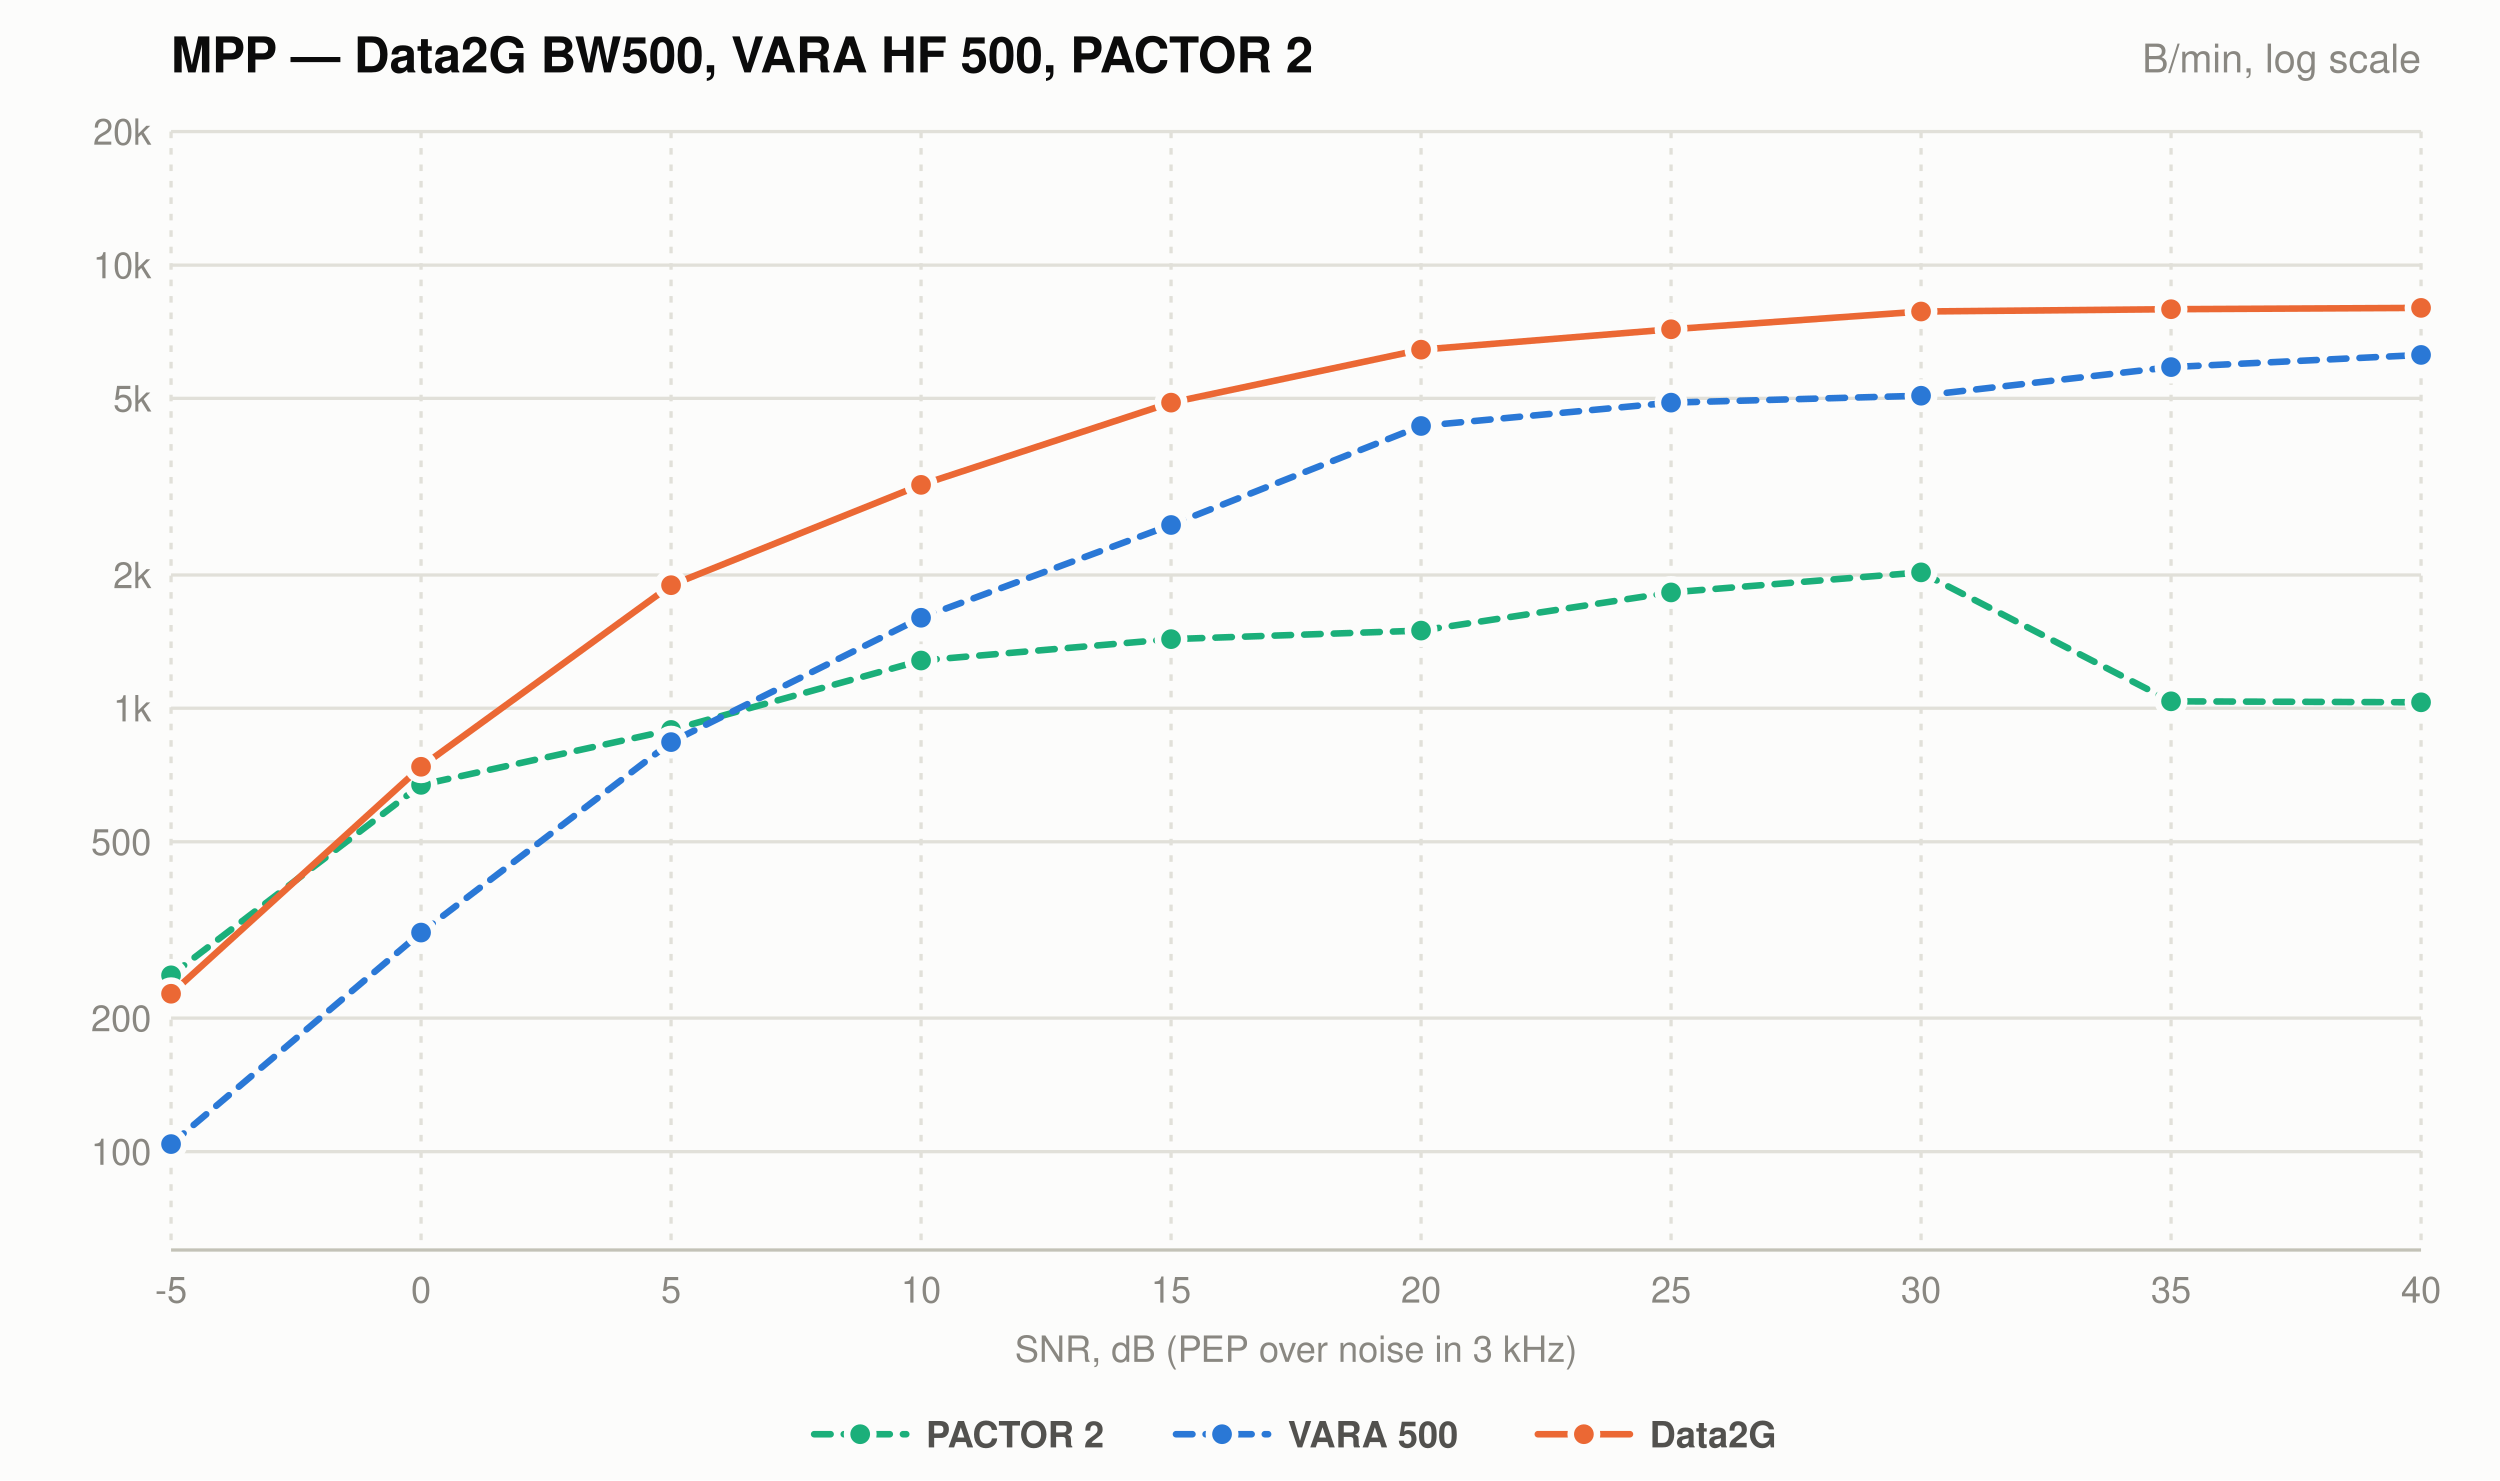
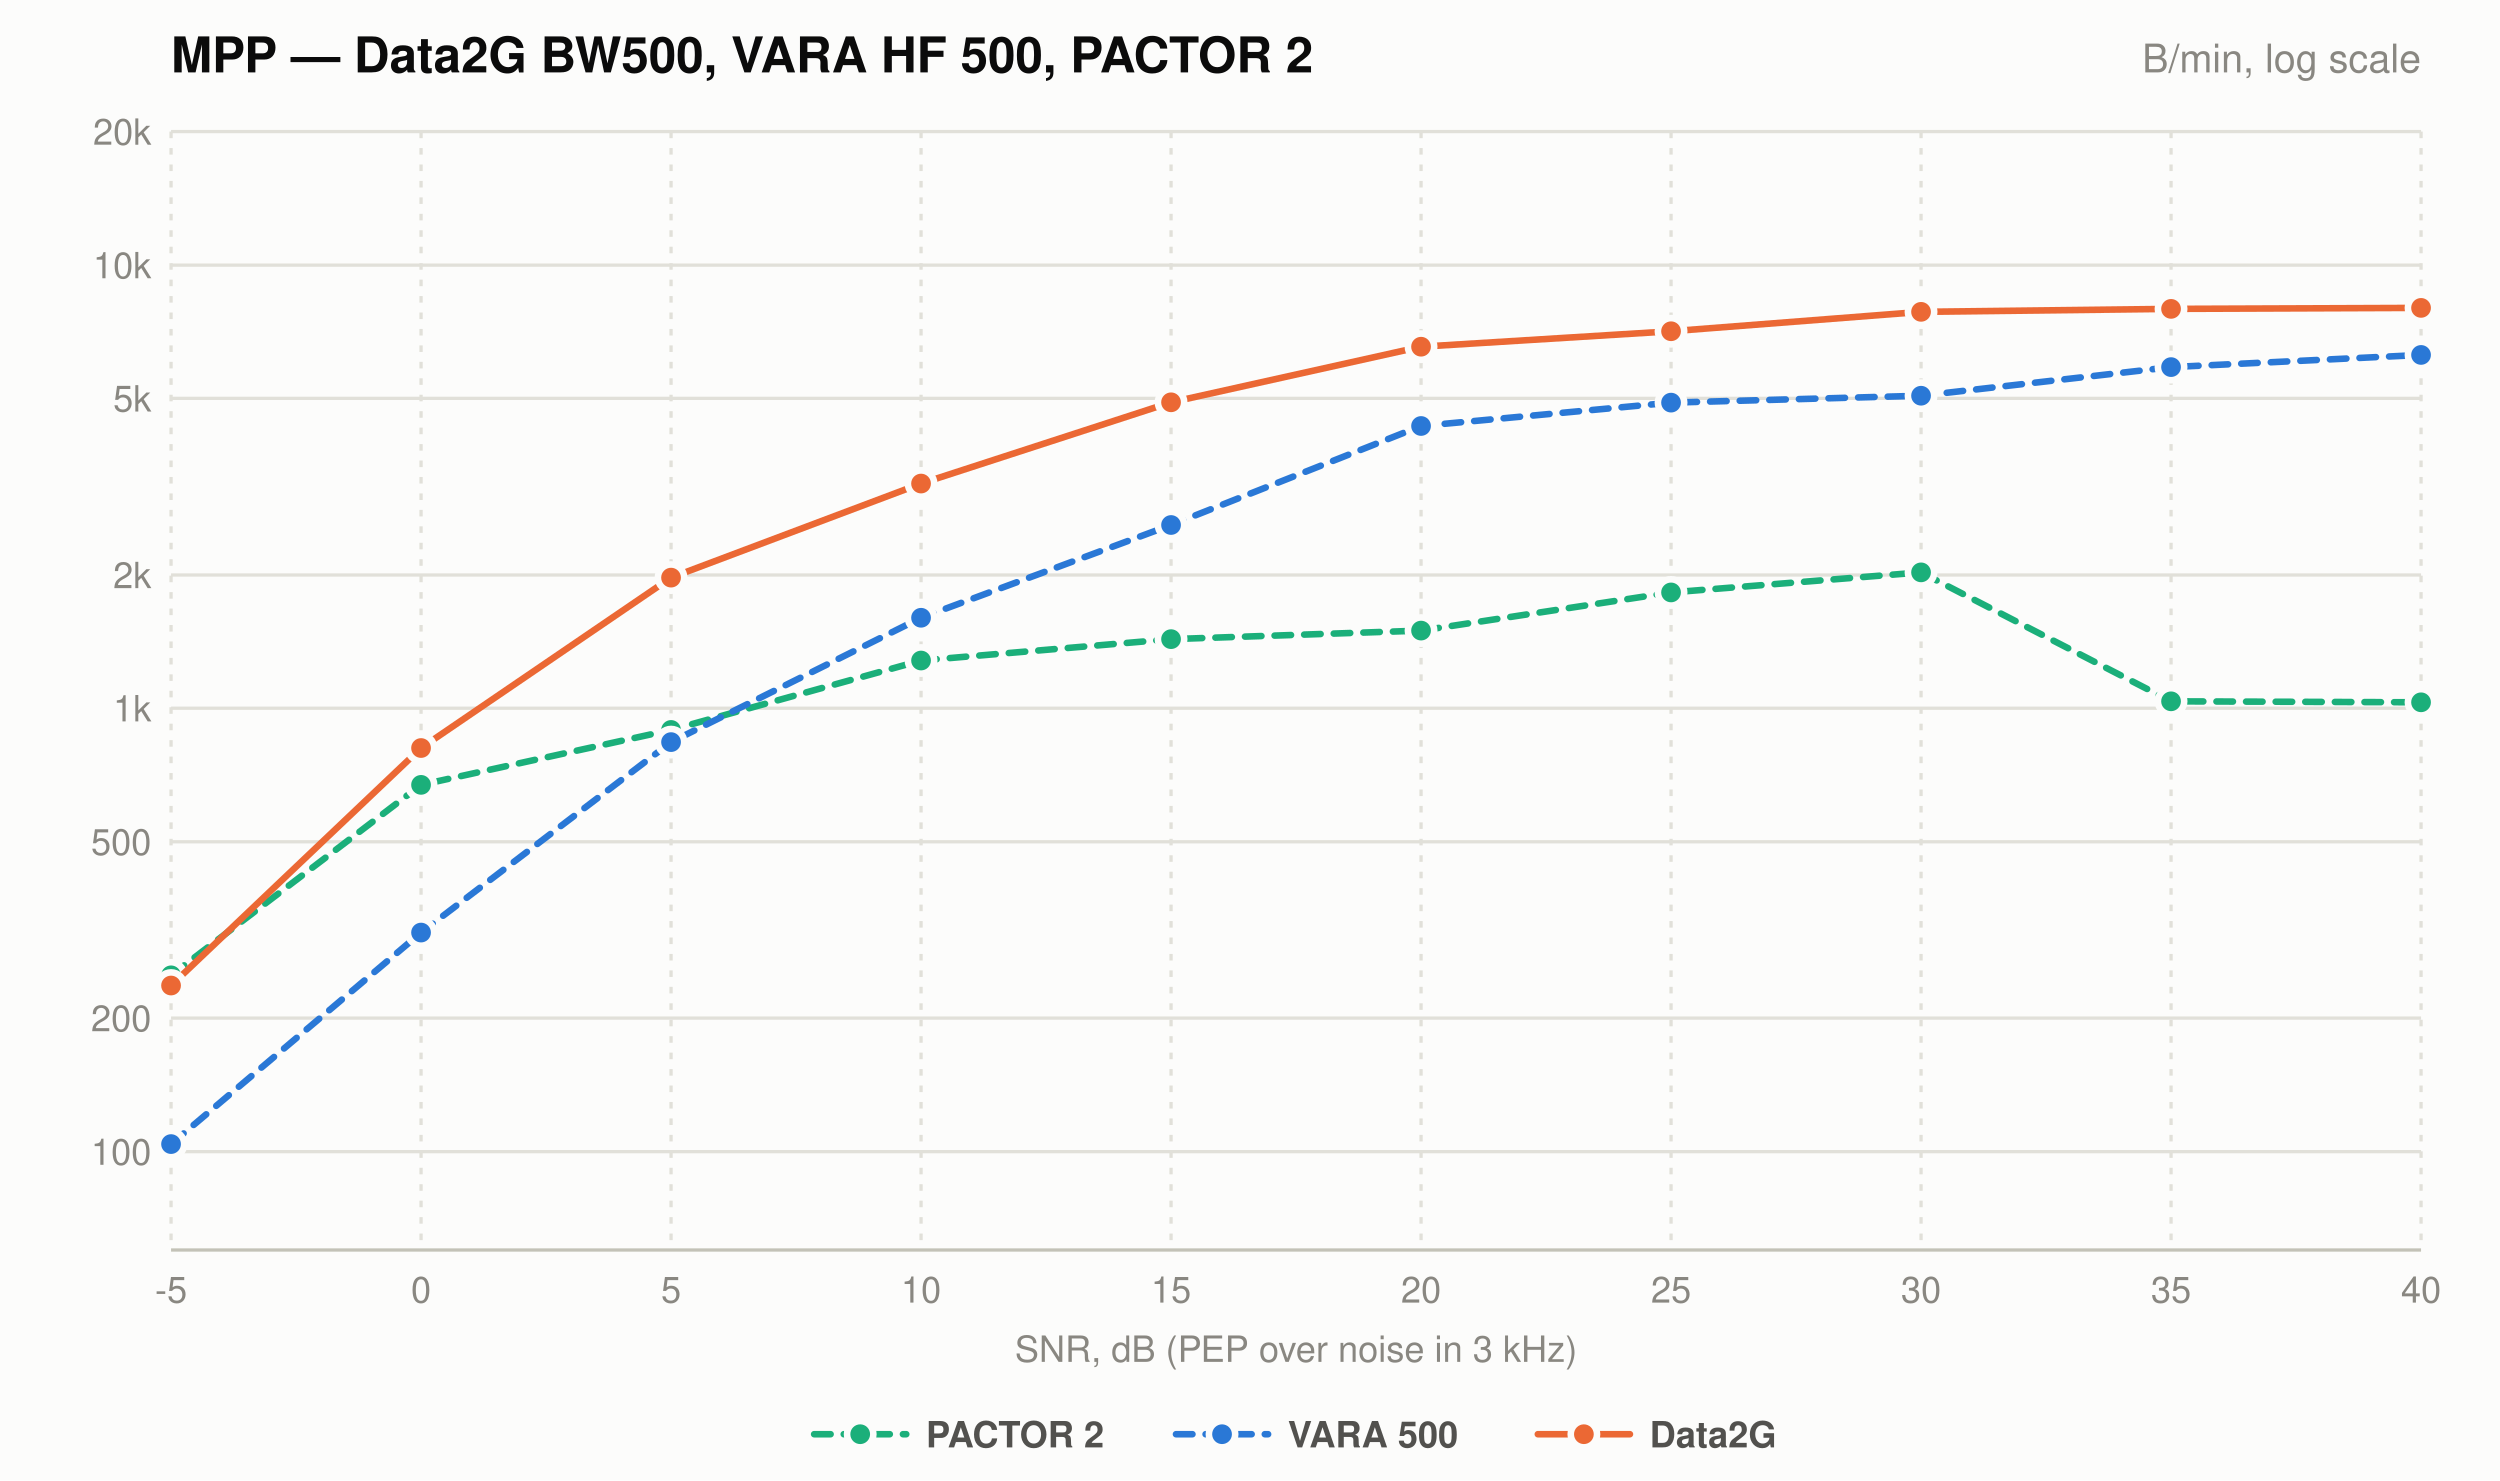
<svg xmlns="http://www.w3.org/2000/svg" viewBox="0 0 760 450" width="760" height="450" font-family="-apple-system, BlinkMacSystemFont, 'Segoe UI', Helvetica, Arial, sans-serif">
  <rect width="760" height="450" fill="#fcfcfb" />
  <text x="52" y="22" font-size="15" font-weight="600" fill="#0b0b0b">MPP — Data2G BW500, VARA HF 500, PACTOR 2</text>
  <text x="736" y="22" font-size="12" fill="#898781" text-anchor="end">B/min, log scale</text>
  <line x1="52" x2="736" y1="350.1" y2="350.1" stroke="#e1e0d9" />
  <text x="46" y="354.1" font-size="11" fill="#898781" text-anchor="end">100</text>
  <line x1="52" x2="736" y1="309.5" y2="309.5" stroke="#e1e0d9" />
  <text x="46" y="313.5" font-size="11" fill="#898781" text-anchor="end">200</text>
  <line x1="52" x2="736" y1="255.9" y2="255.9" stroke="#e1e0d9" />
  <text x="46" y="259.9" font-size="11" fill="#898781" text-anchor="end">500</text>
  <line x1="52" x2="736" y1="215.3" y2="215.3" stroke="#e1e0d9" />
  <text x="46" y="219.3" font-size="11" fill="#898781" text-anchor="end">1k</text>
  <line x1="52" x2="736" y1="174.8" y2="174.8" stroke="#e1e0d9" />
  <text x="46" y="178.8" font-size="11" fill="#898781" text-anchor="end">2k</text>
  <line x1="52" x2="736" y1="121.1" y2="121.1" stroke="#e1e0d9" />
  <text x="46" y="125.1" font-size="11" fill="#898781" text-anchor="end">5k</text>
  <line x1="52" x2="736" y1="80.6" y2="80.6" stroke="#e1e0d9" />
  <text x="46" y="84.6" font-size="11" fill="#898781" text-anchor="end">10k</text>
  <line x1="52" x2="736" y1="40.0" y2="40.0" stroke="#e1e0d9" />
  <text x="46" y="44.0" font-size="11" fill="#898781" text-anchor="end">20k</text>
  <line x1="52.0" x2="52.0" y1="40" y2="380" stroke="#e1e0d9" stroke-dasharray="2 3" />
  <text x="52.0" y="396" font-size="11" fill="#898781" text-anchor="middle">-5</text>
  <line x1="128.0" x2="128.0" y1="40" y2="380" stroke="#e1e0d9" stroke-dasharray="2 3" />
  <text x="128.0" y="396" font-size="11" fill="#898781" text-anchor="middle">0</text>
  <line x1="204.0" x2="204.0" y1="40" y2="380" stroke="#e1e0d9" stroke-dasharray="2 3" />
  <text x="204.0" y="396" font-size="11" fill="#898781" text-anchor="middle">5</text>
  <line x1="280.0" x2="280.0" y1="40" y2="380" stroke="#e1e0d9" stroke-dasharray="2 3" />
  <text x="280.0" y="396" font-size="11" fill="#898781" text-anchor="middle">10</text>
  <line x1="356.0" x2="356.0" y1="40" y2="380" stroke="#e1e0d9" stroke-dasharray="2 3" />
  <text x="356.0" y="396" font-size="11" fill="#898781" text-anchor="middle">15</text>
  <line x1="432.0" x2="432.0" y1="40" y2="380" stroke="#e1e0d9" stroke-dasharray="2 3" />
  <text x="432.0" y="396" font-size="11" fill="#898781" text-anchor="middle">20</text>
  <line x1="508.0" x2="508.0" y1="40" y2="380" stroke="#e1e0d9" stroke-dasharray="2 3" />
  <text x="508.0" y="396" font-size="11" fill="#898781" text-anchor="middle">25</text>
  <line x1="584.0" x2="584.0" y1="40" y2="380" stroke="#e1e0d9" stroke-dasharray="2 3" />
  <text x="584.0" y="396" font-size="11" fill="#898781" text-anchor="middle">30</text>
  <line x1="660.0" x2="660.0" y1="40" y2="380" stroke="#e1e0d9" stroke-dasharray="2 3" />
  <text x="660.0" y="396" font-size="11" fill="#898781" text-anchor="middle">35</text>
  <line x1="736.0" x2="736.0" y1="40" y2="380" stroke="#e1e0d9" stroke-dasharray="2 3" />
  <text x="736.0" y="396" font-size="11" fill="#898781" text-anchor="middle">40</text>
  <line x1="52" x2="736" y1="380" y2="380" stroke="#c3c2b7" />
  <text x="394.0" y="414" font-size="11" fill="#898781" text-anchor="middle">SNR, dB (PEP over noise in 3 kHz)</text>
  <path d="M52.0,296.5L128.0,238.6L204.0,221.9L280.0,200.8L356.0,194.3L432.0,191.7L508.0,180.1L584.0,174.0L660.0,213.2L736.0,213.5" fill="none" stroke="#1baf7a" stroke-width="2" stroke-linejoin="round" stroke-linecap="round" stroke-dasharray="5 4" />
  <circle cx="52.0" cy="296.5" r="4" fill="#1baf7a" stroke="#fcfcfb" stroke-width="2" />
  <circle cx="128.0" cy="238.6" r="4" fill="#1baf7a" stroke="#fcfcfb" stroke-width="2" />
  <circle cx="204.0" cy="221.9" r="4" fill="#1baf7a" stroke="#fcfcfb" stroke-width="2" />
  <circle cx="280.0" cy="200.8" r="4" fill="#1baf7a" stroke="#fcfcfb" stroke-width="2" />
  <circle cx="356.0" cy="194.3" r="4" fill="#1baf7a" stroke="#fcfcfb" stroke-width="2" />
  <circle cx="432.0" cy="191.7" r="4" fill="#1baf7a" stroke="#fcfcfb" stroke-width="2" />
  <circle cx="508.0" cy="180.1" r="4" fill="#1baf7a" stroke="#fcfcfb" stroke-width="2" />
  <circle cx="584.0" cy="174.0" r="4" fill="#1baf7a" stroke="#fcfcfb" stroke-width="2" />
  <circle cx="660.0" cy="213.2" r="4" fill="#1baf7a" stroke="#fcfcfb" stroke-width="2" />
  <circle cx="736.0" cy="213.5" r="4" fill="#1baf7a" stroke="#fcfcfb" stroke-width="2" />
  <path d="M52.0,347.8L128.0,283.5L204.0,225.6L280.0,187.8L356.0,159.6L432.0,129.5L508.0,122.4L584.0,120.3L660.0,111.6L736.0,107.9" fill="none" stroke="#2a78d6" stroke-width="2" stroke-linejoin="round" stroke-linecap="round" stroke-dasharray="5 4" />
  <circle cx="52.0" cy="347.8" r="4" fill="#2a78d6" stroke="#fcfcfb" stroke-width="2" />
  <circle cx="128.0" cy="283.5" r="4" fill="#2a78d6" stroke="#fcfcfb" stroke-width="2" />
  <circle cx="204.0" cy="225.6" r="4" fill="#2a78d6" stroke="#fcfcfb" stroke-width="2" />
  <circle cx="280.0" cy="187.8" r="4" fill="#2a78d6" stroke="#fcfcfb" stroke-width="2" />
  <circle cx="356.0" cy="159.6" r="4" fill="#2a78d6" stroke="#fcfcfb" stroke-width="2" />
  <circle cx="432.0" cy="129.5" r="4" fill="#2a78d6" stroke="#fcfcfb" stroke-width="2" />
  <circle cx="508.0" cy="122.4" r="4" fill="#2a78d6" stroke="#fcfcfb" stroke-width="2" />
  <circle cx="584.0" cy="120.3" r="4" fill="#2a78d6" stroke="#fcfcfb" stroke-width="2" />
  <circle cx="660.0" cy="111.6" r="4" fill="#2a78d6" stroke="#fcfcfb" stroke-width="2" />
  <circle cx="736.0" cy="107.9" r="4" fill="#2a78d6" stroke="#fcfcfb" stroke-width="2" />
-   <path d="M52.0,302.1L128.0,233.1L204.0,177.9L280.0,147.4L356.0,122.4L432.0,106.3L508.0,100.1L584.0,94.7L660.0,94.0L736.0,93.6" fill="none" stroke="#eb6834" stroke-width="2" stroke-linejoin="round" stroke-linecap="round" />
-   <circle cx="52.0" cy="302.1" r="4" fill="#eb6834" stroke="#fcfcfb" stroke-width="2" />
-   <circle cx="128.0" cy="233.1" r="4" fill="#eb6834" stroke="#fcfcfb" stroke-width="2" />
-   <circle cx="204.0" cy="177.9" r="4" fill="#eb6834" stroke="#fcfcfb" stroke-width="2" />
-   <circle cx="280.0" cy="147.4" r="4" fill="#eb6834" stroke="#fcfcfb" stroke-width="2" />
-   <circle cx="356.0" cy="122.4" r="4" fill="#eb6834" stroke="#fcfcfb" stroke-width="2" />
-   <circle cx="432.0" cy="106.3" r="4" fill="#eb6834" stroke="#fcfcfb" stroke-width="2" />
-   <circle cx="508.0" cy="100.1" r="4" fill="#eb6834" stroke="#fcfcfb" stroke-width="2" />
-   <circle cx="584.0" cy="94.7" r="4" fill="#eb6834" stroke="#fcfcfb" stroke-width="2" />
-   <circle cx="660.0" cy="94.0" r="4" fill="#eb6834" stroke="#fcfcfb" stroke-width="2" />
+   <path d="M52.0,299.6L128.0,227.4L204.0,175.6L280.0,147.0L356.0,122.3L432.0,105.4L508.0,100.7L584.0,94.8L660.0,93.9L736.0,93.6" fill="none" stroke="#eb6834" stroke-width="2" stroke-linejoin="round" stroke-linecap="round" />
+   <circle cx="52.0" cy="299.6" r="4" fill="#eb6834" stroke="#fcfcfb" stroke-width="2" />
+   <circle cx="128.0" cy="227.4" r="4" fill="#eb6834" stroke="#fcfcfb" stroke-width="2" />
+   <circle cx="204.0" cy="175.6" r="4" fill="#eb6834" stroke="#fcfcfb" stroke-width="2" />
+   <circle cx="280.0" cy="147.0" r="4" fill="#eb6834" stroke="#fcfcfb" stroke-width="2" />
+   <circle cx="356.0" cy="122.3" r="4" fill="#eb6834" stroke="#fcfcfb" stroke-width="2" />
+   <circle cx="432.0" cy="105.4" r="4" fill="#eb6834" stroke="#fcfcfb" stroke-width="2" />
+   <circle cx="508.0" cy="100.7" r="4" fill="#eb6834" stroke="#fcfcfb" stroke-width="2" />
+   <circle cx="584.0" cy="94.8" r="4" fill="#eb6834" stroke="#fcfcfb" stroke-width="2" />
+   <circle cx="660.0" cy="93.9" r="4" fill="#eb6834" stroke="#fcfcfb" stroke-width="2" />
  <circle cx="736.0" cy="93.6" r="4" fill="#eb6834" stroke="#fcfcfb" stroke-width="2" />
  <line x1="247.5" x2="275.5" y1="436" y2="436" stroke="#1baf7a" stroke-width="2" stroke-linecap="round" stroke-dasharray="5 4" />
  <circle cx="261.5" cy="436" r="4" fill="#1baf7a" stroke="#fcfcfb" stroke-width="2" />
  <text x="281.5" y="440" font-size="11" font-weight="600" fill="#52514e">PACTOR 2</text>
  <line x1="357.5" x2="385.5" y1="436" y2="436" stroke="#2a78d6" stroke-width="2" stroke-linecap="round" stroke-dasharray="5 4" />
  <circle cx="371.5" cy="436" r="4" fill="#2a78d6" stroke="#fcfcfb" stroke-width="2" />
  <text x="391.5" y="440" font-size="11" font-weight="600" fill="#52514e">VARA 500</text>
  <line x1="467.5" x2="495.5" y1="436" y2="436" stroke="#eb6834" stroke-width="2" stroke-linecap="round" />
  <circle cx="481.5" cy="436" r="4" fill="#eb6834" stroke="#fcfcfb" stroke-width="2" />
  <text x="501.5" y="440" font-size="11" font-weight="600" fill="#52514e">Data2G</text>
</svg>
